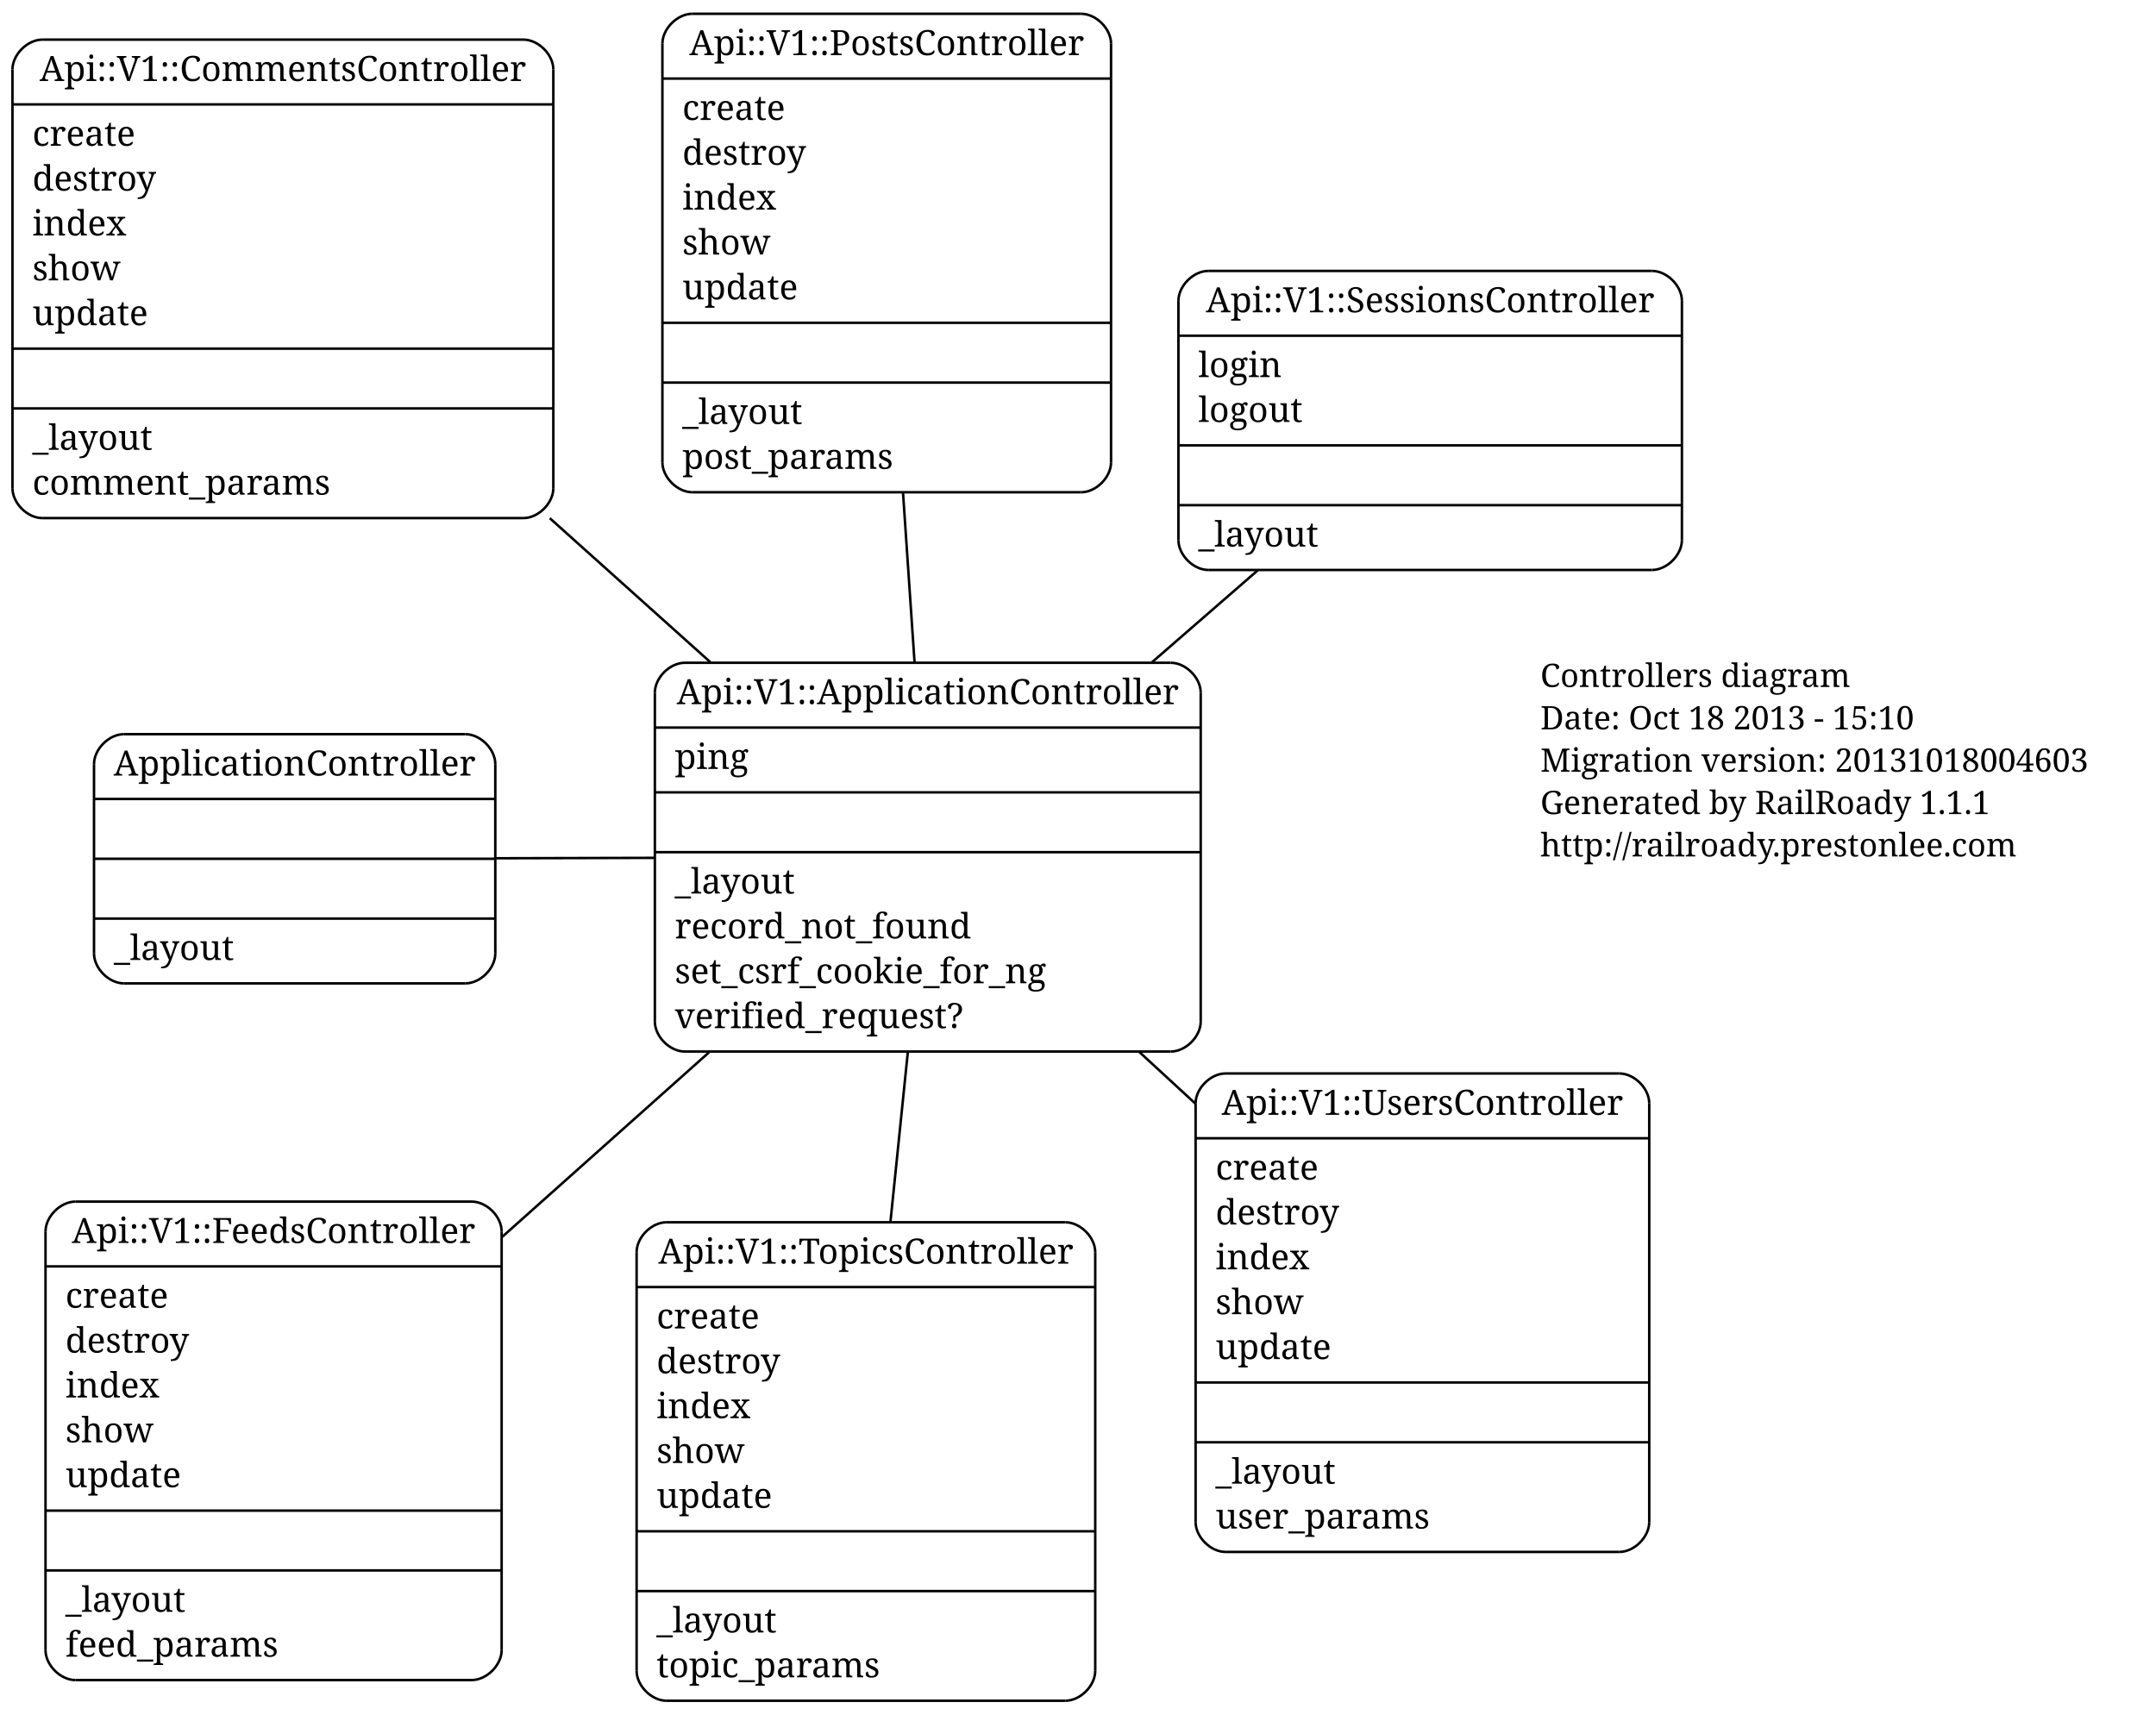
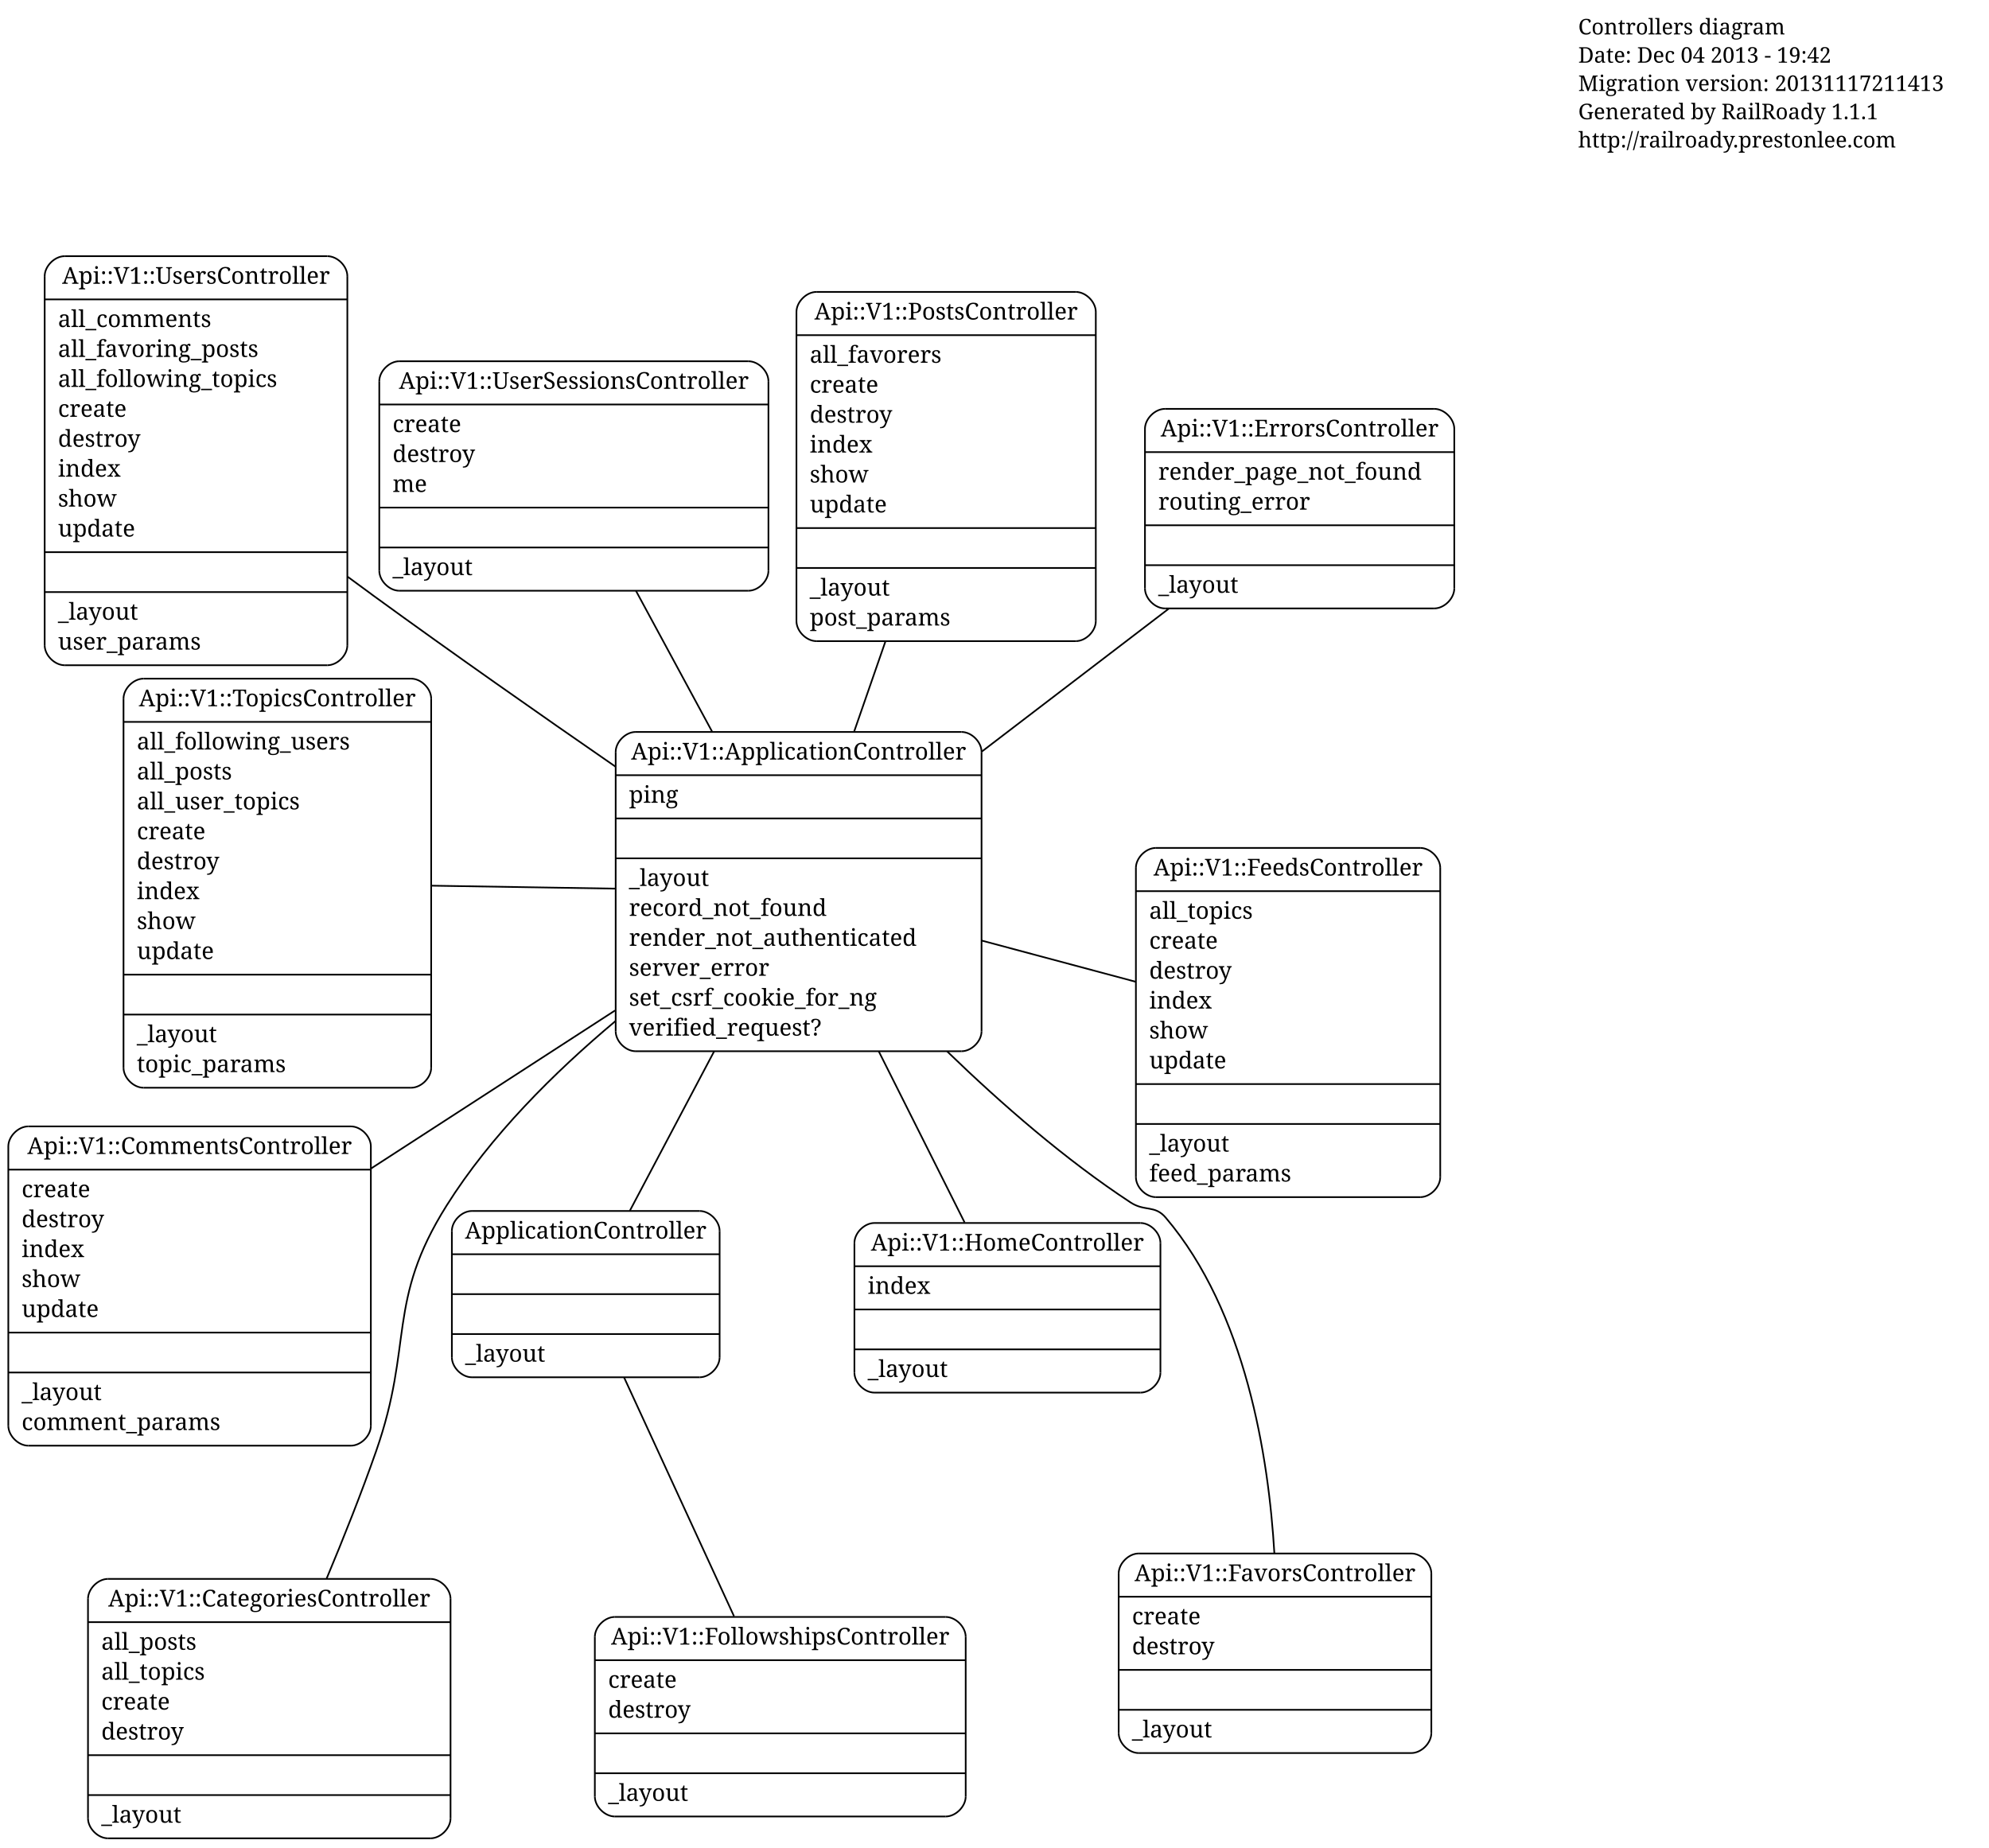
- <svg xmlns="http://www.w3.org/2000/svg" width="865pt" height="688pt" viewBox="0.00 0.00 865.00 687.94">
-   <g id="graph1" class="graph" transform="scale(1 1) rotate(0) translate(4 683.943)">
-     <polygon fill="white" stroke="white" points="-4,5 -4,-683.943 862,-683.943 862,5 -4,5" />
+ <svg xmlns="http://www.w3.org/2000/svg" width="1196pt" height="1111pt" viewBox="0.00 0.00 1196.00 1111.00">
+   <g id="graph1" class="graph" transform="scale(1 1) rotate(0) translate(4 1107)">
+     <polygon fill="white" stroke="white" points="-4,5 -4,-1107 1193,-1107 1193,5 -4,5" />
    <g id="node1" class="node">
-       <text text-anchor="start" x="614" y="-408.3" font-family="Times Roman,serif" font-size="13.00">Controllers diagram</text>
-       <text text-anchor="start" x="614" y="-391.3" font-family="Times Roman,serif" font-size="13.00">Date: Oct 18 2013 - 15:10</text>
-       <text text-anchor="start" x="614" y="-374.3" font-family="Times Roman,serif" font-size="13.00">Migration version: 20131018004603</text>
-       <text text-anchor="start" x="614" y="-357.3" font-family="Times Roman,serif" font-size="13.00">Generated by RailRoady 1.1.1</text>
-       <text text-anchor="start" x="614" y="-340.3" font-family="Times Roman,serif" font-size="13.00">http://railroady.prestonlee.com</text>
+       <text text-anchor="start" x="945" y="-1086.3" font-family="Times Roman,serif" font-size="13.00">Controllers diagram</text>
+       <text text-anchor="start" x="945" y="-1069.3" font-family="Times Roman,serif" font-size="13.00">Date: Dec 04 2013 - 19:42</text>
+       <text text-anchor="start" x="945" y="-1052.3" font-family="Times Roman,serif" font-size="13.00">Migration version: 20131117211413</text>
+       <text text-anchor="start" x="945" y="-1035.3" font-family="Times Roman,serif" font-size="13.00">Generated by RailRoady 1.1.1</text>
+       <text text-anchor="start" x="945" y="-1018.3" font-family="Times Roman,serif" font-size="13.00">http://railroady.prestonlee.com</text>
    </g>
    <g id="node2" class="node">
-       <polyline fill="none" stroke="black" points="45.718,-289.361 182.718,-289.361 " />
-       <path fill="none" stroke="black" d="M182.718,-289.361C188.718,-289.361 194.718,-295.361 194.718,-301.361" />
-       <polyline fill="none" stroke="black" points="194.718,-301.361 194.718,-377.361 " />
-       <path fill="none" stroke="black" d="M194.718,-377.361C194.718,-383.361 188.718,-389.361 182.718,-389.361" />
-       <polyline fill="none" stroke="black" points="182.718,-389.361 45.718,-389.361 " />
-       <path fill="none" stroke="black" d="M45.718,-389.361C39.718,-389.361 33.718,-383.361 33.718,-377.361" />
-       <polyline fill="none" stroke="black" points="33.718,-377.361 33.718,-301.361 " />
-       <path fill="none" stroke="black" d="M33.718,-301.361C33.718,-295.361 39.718,-289.361 45.718,-289.361" />
-       <text text-anchor="middle" x="114.218" y="-372.761" font-family="Times Roman,serif" font-size="14.00">ApplicationController</text>
-       <polyline fill="none" stroke="black" points="33.718,-363.361 194.718,-363.361 " />
-       <polyline fill="none" stroke="black" points="33.718,-339.361 194.718,-339.361 " />
-       <polyline fill="none" stroke="black" points="33.718,-315.361 194.718,-315.361 " />
-       <text text-anchor="start" x="41.718" y="-298.761" font-family="Times Roman,serif" font-size="14.00">_layout</text>
+       <polyline fill="none" stroke="black" points="279.711,-278.751 416.711,-278.751 " />
+       <path fill="none" stroke="black" d="M416.711,-278.751C422.711,-278.751 428.711,-284.751 428.711,-290.751" />
+       <polyline fill="none" stroke="black" points="428.711,-290.751 428.711,-366.751 " />
+       <path fill="none" stroke="black" d="M428.711,-366.751C428.711,-372.751 422.711,-378.751 416.711,-378.751" />
+       <polyline fill="none" stroke="black" points="416.711,-378.751 279.711,-378.751 " />
+       <path fill="none" stroke="black" d="M279.711,-378.751C273.711,-378.751 267.711,-372.751 267.711,-366.751" />
+       <polyline fill="none" stroke="black" points="267.711,-366.751 267.711,-290.751 " />
+       <path fill="none" stroke="black" d="M267.711,-290.751C267.711,-284.751 273.711,-278.751 279.711,-278.751" />
+       <text text-anchor="middle" x="348.211" y="-362.151" font-family="Times Roman,serif" font-size="14.00">ApplicationController</text>
+       <polyline fill="none" stroke="black" points="267.711,-352.751 428.711,-352.751 " />
+       <polyline fill="none" stroke="black" points="267.711,-328.751 428.711,-328.751 " />
+       <polyline fill="none" stroke="black" points="267.711,-304.751 428.711,-304.751 " />
+       <text text-anchor="start" x="275.711" y="-288.151" font-family="Times Roman,serif" font-size="14.00">_layout</text>
+     </g>
+     <g id="node9" class="node">
+       <polyline fill="none" stroke="black" points="365.68,-14.625 564.68,-14.625 " />
+       <path fill="none" stroke="black" d="M564.68,-14.625C570.68,-14.625 576.68,-20.625 576.68,-26.625" />
+       <polyline fill="none" stroke="black" points="576.68,-26.625 576.68,-122.625 " />
+       <path fill="none" stroke="black" d="M576.68,-122.625C576.68,-128.625 570.68,-134.625 564.68,-134.625" />
+       <polyline fill="none" stroke="black" points="564.68,-134.625 365.68,-134.625 " />
+       <path fill="none" stroke="black" d="M365.68,-134.625C359.68,-134.625 353.68,-128.625 353.68,-122.625" />
+       <polyline fill="none" stroke="black" points="353.68,-122.625 353.68,-26.625 " />
+       <path fill="none" stroke="black" d="M353.68,-26.625C353.68,-20.625 359.68,-14.625 365.68,-14.625" />
+       <text text-anchor="middle" x="465.18" y="-118.025" font-family="Times Roman,serif" font-size="14.00">Api::V1::FollowshipsController</text>
+       <polyline fill="none" stroke="black" points="353.68,-108.625 576.68,-108.625 " />
+       <text text-anchor="start" x="361.68" y="-92.025" font-family="Times Roman,serif" font-size="14.00">create</text>
+       <text text-anchor="start" x="361.68" y="-74.025" font-family="Times Roman,serif" font-size="14.00">destroy</text>
+       <polyline fill="none" stroke="black" points="353.68,-64.625 576.68,-64.625 " />
+       <polyline fill="none" stroke="black" points="353.68,-40.625 576.68,-40.625 " />
+       <text text-anchor="start" x="361.68" y="-24.025" font-family="Times Roman,serif" font-size="14.00">_layout</text>
+     </g>
+     <g id="edge14" class="edge">
+       <path fill="none" stroke="black" d="M371.32,-278.544C390.295,-237.319 417.228,-178.805 437.38,-135.023" />
+     </g>
+     <g id="node10" class="node">
+       <polyline fill="none" stroke="black" points="378.212,-474.825 574.212,-474.825 " />
+       <path fill="none" stroke="black" d="M574.212,-474.825C580.212,-474.825 586.212,-480.825 586.212,-486.825" />
+       <polyline fill="none" stroke="black" points="586.212,-486.825 586.212,-654.825 " />
+       <path fill="none" stroke="black" d="M586.212,-654.825C586.212,-660.825 580.212,-666.825 574.212,-666.825" />
+       <polyline fill="none" stroke="black" points="574.212,-666.825 378.212,-666.825 " />
+       <path fill="none" stroke="black" d="M378.212,-666.825C372.212,-666.825 366.212,-660.825 366.212,-654.825" />
+       <polyline fill="none" stroke="black" points="366.212,-654.825 366.212,-486.825 " />
+       <path fill="none" stroke="black" d="M366.212,-486.825C366.212,-480.825 372.212,-474.825 378.212,-474.825" />
+       <text text-anchor="middle" x="476.212" y="-650.225" font-family="Times Roman,serif" font-size="14.00">Api::V1::ApplicationController</text>
+       <polyline fill="none" stroke="black" points="366.212,-640.825 586.212,-640.825 " />
+       <text text-anchor="start" x="374.212" y="-624.225" font-family="Times Roman,serif" font-size="14.00">ping</text>
+       <polyline fill="none" stroke="black" points="366.212,-614.825 586.212,-614.825 " />
+       <polyline fill="none" stroke="black" points="366.212,-590.825 586.212,-590.825 " />
+       <text text-anchor="start" x="374.212" y="-574.225" font-family="Times Roman,serif" font-size="14.00">_layout</text>
+       <text text-anchor="start" x="374.212" y="-556.225" font-family="Times Roman,serif" font-size="14.00">record_not_found</text>
+       <text text-anchor="start" x="374.212" y="-538.225" font-family="Times Roman,serif" font-size="14.00">render_not_authenticated</text>
+       <text text-anchor="start" x="374.212" y="-520.225" font-family="Times Roman,serif" font-size="14.00">server_error</text>
+       <text text-anchor="start" x="374.212" y="-502.225" font-family="Times Roman,serif" font-size="14.00">set_csrf_cookie_for_ng</text>
+       <text text-anchor="start" x="374.212" y="-484.225" font-family="Times Roman,serif" font-size="14.00">verified_request?</text>
+     </g>
+     <g id="edge16" class="edge">
+       <path fill="none" stroke="black" d="M374.733,-378.909C389.378,-406.606 408.067,-441.949 425.404,-474.738" />
+     </g>
+     <g id="node3" class="node">
+       <polyline fill="none" stroke="black" points="696.474,-741.118 858.474,-741.118 " />
+       <path fill="none" stroke="black" d="M858.474,-741.118C864.474,-741.118 870.474,-747.118 870.474,-753.118" />
+       <polyline fill="none" stroke="black" points="870.474,-753.118 870.474,-849.118 " />
+       <path fill="none" stroke="black" d="M870.474,-849.118C870.474,-855.118 864.474,-861.118 858.474,-861.118" />
+       <polyline fill="none" stroke="black" points="858.474,-861.118 696.474,-861.118 " />
+       <path fill="none" stroke="black" d="M696.474,-861.118C690.474,-861.118 684.474,-855.118 684.474,-849.118" />
+       <polyline fill="none" stroke="black" points="684.474,-849.118 684.474,-753.118 " />
+       <path fill="none" stroke="black" d="M684.474,-753.118C684.474,-747.118 690.474,-741.118 696.474,-741.118" />
+       <text text-anchor="middle" x="777.474" y="-844.518" font-family="Times Roman,serif" font-size="14.00">Api::V1::ErrorsController</text>
+       <polyline fill="none" stroke="black" points="684.474,-835.118 870.474,-835.118 " />
+       <text text-anchor="start" x="692.474" y="-818.518" font-family="Times Roman,serif" font-size="14.00">render_page_not_found</text>
+       <text text-anchor="start" x="692.474" y="-800.518" font-family="Times Roman,serif" font-size="14.00">routing_error</text>
+       <polyline fill="none" stroke="black" points="684.474,-791.118 870.474,-791.118 " />
+       <polyline fill="none" stroke="black" points="684.474,-767.118 870.474,-767.118 " />
+       <text text-anchor="start" x="692.474" y="-750.518" font-family="Times Roman,serif" font-size="14.00">_layout</text>
+     </g>
+     <g id="node4" class="node">
+       <polyline fill="none" stroke="black" points="60.911,-1.5 254.911,-1.5 " />
+       <path fill="none" stroke="black" d="M254.911,-1.5C260.911,-1.5 266.911,-7.5 266.911,-13.5" />
+       <polyline fill="none" stroke="black" points="266.911,-13.5 266.911,-145.5 " />
+       <path fill="none" stroke="black" d="M266.911,-145.5C266.911,-151.5 260.911,-157.5 254.911,-157.5" />
+       <polyline fill="none" stroke="black" points="254.911,-157.5 60.911,-157.5 " />
+       <path fill="none" stroke="black" d="M60.911,-157.5C54.911,-157.5 48.911,-151.5 48.911,-145.5" />
+       <polyline fill="none" stroke="black" points="48.911,-145.5 48.911,-13.5 " />
+       <path fill="none" stroke="black" d="M48.911,-13.5C48.911,-7.5 54.911,-1.5 60.911,-1.5" />
+       <text text-anchor="middle" x="157.911" y="-140.9" font-family="Times Roman,serif" font-size="14.00">Api::V1::CategoriesController</text>
+       <polyline fill="none" stroke="black" points="48.911,-131.5 266.911,-131.5 " />
+       <text text-anchor="start" x="56.911" y="-114.9" font-family="Times Roman,serif" font-size="14.00">all_posts</text>
+       <text text-anchor="start" x="56.911" y="-96.9" font-family="Times Roman,serif" font-size="14.00">all_topics</text>
+       <text text-anchor="start" x="56.911" y="-78.9" font-family="Times Roman,serif" font-size="14.00">create</text>
+       <text text-anchor="start" x="56.911" y="-60.9" font-family="Times Roman,serif" font-size="14.00">destroy</text>
+       <polyline fill="none" stroke="black" points="48.911,-51.5 266.911,-51.5 " />
+       <polyline fill="none" stroke="black" points="48.911,-27.5 266.911,-27.5 " />
+       <text text-anchor="start" x="56.911" y="-10.9" font-family="Times Roman,serif" font-size="14.00">_layout</text>
+     </g>
+     <g id="node5" class="node">
+       <polyline fill="none" stroke="black" points="236.067,-751.754 446.067,-751.754 " />
+       <path fill="none" stroke="black" d="M446.067,-751.754C452.067,-751.754 458.067,-757.754 458.067,-763.754" />
+       <polyline fill="none" stroke="black" points="458.067,-763.754 458.067,-877.754 " />
+       <path fill="none" stroke="black" d="M458.067,-877.754C458.067,-883.754 452.067,-889.754 446.067,-889.754" />
+       <polyline fill="none" stroke="black" points="446.067,-889.754 236.067,-889.754 " />
+       <path fill="none" stroke="black" d="M236.067,-889.754C230.067,-889.754 224.067,-883.754 224.067,-877.754" />
+       <polyline fill="none" stroke="black" points="224.067,-877.754 224.067,-763.754 " />
+       <path fill="none" stroke="black" d="M224.067,-763.754C224.067,-757.754 230.067,-751.754 236.067,-751.754" />
+       <text text-anchor="middle" x="341.067" y="-873.154" font-family="Times Roman,serif" font-size="14.00">Api::V1::UserSessionsController</text>
+       <polyline fill="none" stroke="black" points="224.067,-863.754 458.067,-863.754 " />
+       <text text-anchor="start" x="232.067" y="-847.154" font-family="Times Roman,serif" font-size="14.00">create</text>
+       <text text-anchor="start" x="232.067" y="-829.154" font-family="Times Roman,serif" font-size="14.00">destroy</text>
+       <text text-anchor="start" x="232.067" y="-811.154" font-family="Times Roman,serif" font-size="14.00">me</text>
+       <polyline fill="none" stroke="black" points="224.067,-801.754 458.067,-801.754 " />
+       <polyline fill="none" stroke="black" points="224.067,-777.754 458.067,-777.754 " />
+       <text text-anchor="start" x="232.067" y="-761.154" font-family="Times Roman,serif" font-size="14.00">_layout</text>
    </g>
    <g id="node6" class="node">
-       <polyline fill="none" stroke="black" points="270.733,-262.015 465.733,-262.015 " />
-       <path fill="none" stroke="black" d="M465.733,-262.015C471.733,-262.015 477.733,-268.015 477.733,-274.015" />
-       <polyline fill="none" stroke="black" points="477.733,-274.015 477.733,-406.015 " />
-       <path fill="none" stroke="black" d="M477.733,-406.015C477.733,-412.015 471.733,-418.015 465.733,-418.015" />
-       <polyline fill="none" stroke="black" points="465.733,-418.015 270.733,-418.015 " />
-       <path fill="none" stroke="black" d="M270.733,-418.015C264.733,-418.015 258.733,-412.015 258.733,-406.015" />
-       <polyline fill="none" stroke="black" points="258.733,-406.015 258.733,-274.015 " />
-       <path fill="none" stroke="black" d="M258.733,-274.015C258.733,-268.015 264.733,-262.015 270.733,-262.015" />
-       <text text-anchor="middle" x="368.233" y="-401.415" font-family="Times Roman,serif" font-size="14.00">Api::V1::ApplicationController</text>
-       <polyline fill="none" stroke="black" points="258.733,-392.015 477.733,-392.015 " />
-       <text text-anchor="start" x="266.733" y="-375.415" font-family="Times Roman,serif" font-size="14.00">ping</text>
-       <polyline fill="none" stroke="black" points="258.733,-366.015 477.733,-366.015 " />
-       <polyline fill="none" stroke="black" points="258.733,-342.015 477.733,-342.015 " />
-       <text text-anchor="start" x="266.733" y="-325.415" font-family="Times Roman,serif" font-size="14.00">_layout</text>
-       <text text-anchor="start" x="266.733" y="-307.415" font-family="Times Roman,serif" font-size="14.00">record_not_found</text>
-       <text text-anchor="start" x="266.733" y="-289.415" font-family="Times Roman,serif" font-size="14.00">set_csrf_cookie_for_ng</text>
-       <text text-anchor="start" x="266.733" y="-271.415" font-family="Times Roman,serif" font-size="14.00">verified_request?</text>
+       <polyline fill="none" stroke="black" points="486.912,-721.447 642.912,-721.447 " />
+       <path fill="none" stroke="black" d="M642.912,-721.447C648.912,-721.447 654.912,-727.447 654.912,-733.447" />
+       <polyline fill="none" stroke="black" points="654.912,-733.447 654.912,-919.447 " />
+       <path fill="none" stroke="black" d="M654.912,-919.447C654.912,-925.447 648.912,-931.447 642.912,-931.447" />
+       <polyline fill="none" stroke="black" points="642.912,-931.447 486.912,-931.447 " />
+       <path fill="none" stroke="black" d="M486.912,-931.447C480.912,-931.447 474.912,-925.447 474.912,-919.447" />
+       <polyline fill="none" stroke="black" points="474.912,-919.447 474.912,-733.447 " />
+       <path fill="none" stroke="black" d="M474.912,-733.447C474.912,-727.447 480.912,-721.447 486.912,-721.447" />
+       <text text-anchor="middle" x="564.912" y="-914.847" font-family="Times Roman,serif" font-size="14.00">Api::V1::PostsController</text>
+       <polyline fill="none" stroke="black" points="474.912,-905.447 654.912,-905.447 " />
+       <text text-anchor="start" x="482.912" y="-888.847" font-family="Times Roman,serif" font-size="14.00">all_favorers</text>
+       <text text-anchor="start" x="482.912" y="-870.847" font-family="Times Roman,serif" font-size="14.00">create</text>
+       <text text-anchor="start" x="482.912" y="-852.847" font-family="Times Roman,serif" font-size="14.00">destroy</text>
+       <text text-anchor="start" x="482.912" y="-834.847" font-family="Times Roman,serif" font-size="14.00">index</text>
+       <text text-anchor="start" x="482.912" y="-816.847" font-family="Times Roman,serif" font-size="14.00">show</text>
+       <text text-anchor="start" x="482.912" y="-798.847" font-family="Times Roman,serif" font-size="14.00">update</text>
+       <polyline fill="none" stroke="black" points="474.912,-789.447 654.912,-789.447 " />
+       <polyline fill="none" stroke="black" points="474.912,-765.447 654.912,-765.447 " />
+       <text text-anchor="start" x="482.912" y="-748.847" font-family="Times Roman,serif" font-size="14.00">_layout</text>
+       <text text-anchor="start" x="482.912" y="-730.847" font-family="Times Roman,serif" font-size="14.00">post_params</text>
+     </g>
+     <g id="node7" class="node">
+       <polyline fill="none" stroke="black" points="34.863,-706.947 192.863,-706.947 " />
+       <path fill="none" stroke="black" d="M192.863,-706.947C198.863,-706.947 204.863,-712.947 204.863,-718.947" />
+       <polyline fill="none" stroke="black" points="204.863,-718.947 204.863,-940.947 " />
+       <path fill="none" stroke="black" d="M204.863,-940.947C204.863,-946.947 198.863,-952.947 192.863,-952.947" />
+       <polyline fill="none" stroke="black" points="192.863,-952.947 34.863,-952.947 " />
+       <path fill="none" stroke="black" d="M34.863,-952.947C28.863,-952.947 22.863,-946.947 22.863,-940.947" />
+       <polyline fill="none" stroke="black" points="22.863,-940.947 22.863,-718.947 " />
+       <path fill="none" stroke="black" d="M22.863,-718.947C22.863,-712.947 28.863,-706.947 34.863,-706.947" />
+       <text text-anchor="middle" x="113.863" y="-936.347" font-family="Times Roman,serif" font-size="14.00">Api::V1::UsersController</text>
+       <polyline fill="none" stroke="black" points="22.863,-926.947 204.863,-926.947 " />
+       <text text-anchor="start" x="30.863" y="-910.347" font-family="Times Roman,serif" font-size="14.00">all_comments</text>
+       <text text-anchor="start" x="30.863" y="-892.347" font-family="Times Roman,serif" font-size="14.00">all_favoring_posts</text>
+       <text text-anchor="start" x="30.863" y="-874.347" font-family="Times Roman,serif" font-size="14.00">all_following_topics</text>
+       <text text-anchor="start" x="30.863" y="-856.347" font-family="Times Roman,serif" font-size="14.00">create</text>
+       <text text-anchor="start" x="30.863" y="-838.347" font-family="Times Roman,serif" font-size="14.00">destroy</text>
+       <text text-anchor="start" x="30.863" y="-820.347" font-family="Times Roman,serif" font-size="14.00">index</text>
+       <text text-anchor="start" x="30.863" y="-802.347" font-family="Times Roman,serif" font-size="14.00">show</text>
+       <text text-anchor="start" x="30.863" y="-784.347" font-family="Times Roman,serif" font-size="14.00">update</text>
+       <polyline fill="none" stroke="black" points="22.863,-774.947 204.863,-774.947 " />
+       <polyline fill="none" stroke="black" points="22.863,-750.947 204.863,-750.947 " />
+       <text text-anchor="start" x="30.863" y="-734.347" font-family="Times Roman,serif" font-size="14.00">_layout</text>
+       <text text-anchor="start" x="30.863" y="-716.347" font-family="Times Roman,serif" font-size="14.00">user_params</text>
+     </g>
+     <g id="node8" class="node">
+       <polyline fill="none" stroke="black" points="13,-237.625 207,-237.625 " />
+       <path fill="none" stroke="black" d="M207,-237.625C213,-237.625 219,-243.625 219,-249.625" />
+       <polyline fill="none" stroke="black" points="219,-249.625 219,-417.625 " />
+       <path fill="none" stroke="black" d="M219,-417.625C219,-423.625 213,-429.625 207,-429.625" />
+       <polyline fill="none" stroke="black" points="207,-429.625 13,-429.625 " />
+       <path fill="none" stroke="black" d="M13,-429.625C7,-429.625 1,-423.625 1,-417.625" />
+       <polyline fill="none" stroke="black" points="1,-417.625 1,-249.625 " />
+       <path fill="none" stroke="black" d="M1,-249.625C1,-243.625 7,-237.625 13,-237.625" />
+       <text text-anchor="middle" x="110" y="-413.025" font-family="Times Roman,serif" font-size="14.00">Api::V1::CommentsController</text>
+       <polyline fill="none" stroke="black" points="1,-403.625 219,-403.625 " />
+       <text text-anchor="start" x="9" y="-387.025" font-family="Times Roman,serif" font-size="14.00">create</text>
+       <text text-anchor="start" x="9" y="-369.025" font-family="Times Roman,serif" font-size="14.00">destroy</text>
+       <text text-anchor="start" x="9" y="-351.025" font-family="Times Roman,serif" font-size="14.00">index</text>
+       <text text-anchor="start" x="9" y="-333.025" font-family="Times Roman,serif" font-size="14.00">show</text>
+       <text text-anchor="start" x="9" y="-315.025" font-family="Times Roman,serif" font-size="14.00">update</text>
+       <polyline fill="none" stroke="black" points="1,-305.625 219,-305.625 " />
+       <polyline fill="none" stroke="black" points="1,-281.625 219,-281.625 " />
+       <text text-anchor="start" x="9" y="-265.025" font-family="Times Roman,serif" font-size="14.00">_layout</text>
+       <text text-anchor="start" x="9" y="-247.025" font-family="Times Roman,serif" font-size="14.00">comment_params</text>
+     </g>
+     <g id="edge2" class="edge">
+       <path fill="none" stroke="black" d="M586.253,-654.944C623.568,-683.468 664.474,-714.738 698.842,-741.009" />
+     </g>
+     <g id="edge4" class="edge">
+       <path fill="none" stroke="black" d="M366.192,-493.052C329.314,-462.174 290.905,-423.974 264.511,-381.951 228.232,-324.189 244.711,-298.814 222.2,-234.425 213.358,-209.135 202.569,-182.014 192.373,-157.644" />
+     </g>
+     <g id="edge6" class="edge">
+       <path fill="none" stroke="black" d="M424.155,-667.097C408.912,-695.287 392.555,-725.536 378.42,-751.676" />
    </g>
    <g id="edge8" class="edge">
-       <path fill="none" stroke="black" d="M194.939,-339.569C215.132,-339.621 237.133,-339.677 258.472,-339.732" />
-     </g>
-     <g id="node3" class="node">
-       <polyline fill="none" stroke="black" points="480.793,-455.257 658.793,-455.257 " />
-       <path fill="none" stroke="black" d="M658.793,-455.257C664.793,-455.257 670.793,-461.257 670.793,-467.257" />
-       <polyline fill="none" stroke="black" points="670.793,-467.257 670.793,-563.257 " />
-       <path fill="none" stroke="black" d="M670.793,-563.257C670.793,-569.257 664.793,-575.257 658.793,-575.257" />
-       <polyline fill="none" stroke="black" points="658.793,-575.257 480.793,-575.257 " />
-       <path fill="none" stroke="black" d="M480.793,-575.257C474.793,-575.257 468.793,-569.257 468.793,-563.257" />
-       <polyline fill="none" stroke="black" points="468.793,-563.257 468.793,-467.257 " />
-       <path fill="none" stroke="black" d="M468.793,-467.257C468.793,-461.257 474.793,-455.257 480.793,-455.257" />
-       <text text-anchor="middle" x="569.793" y="-558.657" font-family="Times Roman,serif" font-size="14.00">Api::V1::SessionsController</text>
-       <polyline fill="none" stroke="black" points="468.793,-549.257 670.793,-549.257 " />
-       <text text-anchor="start" x="476.793" y="-532.657" font-family="Times Roman,serif" font-size="14.00">login</text>
-       <text text-anchor="start" x="476.793" y="-514.657" font-family="Times Roman,serif" font-size="14.00">logout</text>
-       <polyline fill="none" stroke="black" points="468.793,-505.257 670.793,-505.257 " />
-       <polyline fill="none" stroke="black" points="468.793,-481.257 670.793,-481.257 " />
-       <text text-anchor="start" x="476.793" y="-464.657" font-family="Times Roman,serif" font-size="14.00">_layout</text>
-     </g>
-     <g id="node4" class="node">
-       <polyline fill="none" stroke="black" points="263.414,-1.5 423.414,-1.5 " />
-       <path fill="none" stroke="black" d="M423.414,-1.5C429.414,-1.5 435.414,-7.5 435.414,-13.5" />
-       <polyline fill="none" stroke="black" points="435.414,-13.5 435.414,-181.5 " />
-       <path fill="none" stroke="black" d="M435.414,-181.5C435.414,-187.5 429.414,-193.5 423.414,-193.5" />
-       <polyline fill="none" stroke="black" points="423.414,-193.5 263.414,-193.5 " />
-       <path fill="none" stroke="black" d="M263.414,-193.5C257.414,-193.5 251.414,-187.5 251.414,-181.5" />
-       <polyline fill="none" stroke="black" points="251.414,-181.5 251.414,-13.5 " />
-       <path fill="none" stroke="black" d="M251.414,-13.5C251.414,-7.5 257.414,-1.5 263.414,-1.5" />
-       <text text-anchor="middle" x="343.414" y="-176.9" font-family="Times Roman,serif" font-size="14.00">Api::V1::TopicsController</text>
-       <polyline fill="none" stroke="black" points="251.414,-167.5 435.414,-167.5 " />
-       <text text-anchor="start" x="259.414" y="-150.9" font-family="Times Roman,serif" font-size="14.00">create</text>
-       <text text-anchor="start" x="259.414" y="-132.9" font-family="Times Roman,serif" font-size="14.00">destroy</text>
-       <text text-anchor="start" x="259.414" y="-114.9" font-family="Times Roman,serif" font-size="14.00">index</text>
-       <text text-anchor="start" x="259.414" y="-96.9" font-family="Times Roman,serif" font-size="14.00">show</text>
-       <text text-anchor="start" x="259.414" y="-78.9" font-family="Times Roman,serif" font-size="14.00">update</text>
-       <polyline fill="none" stroke="black" points="251.414,-69.5 435.414,-69.5 " />
-       <polyline fill="none" stroke="black" points="251.414,-45.5 435.414,-45.5 " />
-       <text text-anchor="start" x="259.414" y="-28.9" font-family="Times Roman,serif" font-size="14.00">_layout</text>
-       <text text-anchor="start" x="259.414" y="-10.9" font-family="Times Roman,serif" font-size="14.00">topic_params</text>
-     </g>
-     <g id="node5" class="node">
-       <polyline fill="none" stroke="black" points="273.759,-486.443 429.759,-486.443 " />
-       <path fill="none" stroke="black" d="M429.759,-486.443C435.759,-486.443 441.759,-492.443 441.759,-498.443" />
-       <polyline fill="none" stroke="black" points="441.759,-498.443 441.759,-666.443 " />
-       <path fill="none" stroke="black" d="M441.759,-666.443C441.759,-672.443 435.759,-678.443 429.759,-678.443" />
-       <polyline fill="none" stroke="black" points="429.759,-678.443 273.759,-678.443 " />
-       <path fill="none" stroke="black" d="M273.759,-678.443C267.759,-678.443 261.759,-672.443 261.759,-666.443" />
-       <polyline fill="none" stroke="black" points="261.759,-666.443 261.759,-498.443 " />
-       <path fill="none" stroke="black" d="M261.759,-498.443C261.759,-492.443 267.759,-486.443 273.759,-486.443" />
-       <text text-anchor="middle" x="351.759" y="-661.843" font-family="Times Roman,serif" font-size="14.00">Api::V1::PostsController</text>
-       <polyline fill="none" stroke="black" points="261.759,-652.443 441.759,-652.443 " />
-       <text text-anchor="start" x="269.759" y="-635.843" font-family="Times Roman,serif" font-size="14.00">create</text>
-       <text text-anchor="start" x="269.759" y="-617.843" font-family="Times Roman,serif" font-size="14.00">destroy</text>
-       <text text-anchor="start" x="269.759" y="-599.843" font-family="Times Roman,serif" font-size="14.00">index</text>
-       <text text-anchor="start" x="269.759" y="-581.843" font-family="Times Roman,serif" font-size="14.00">show</text>
-       <text text-anchor="start" x="269.759" y="-563.843" font-family="Times Roman,serif" font-size="14.00">update</text>
-       <polyline fill="none" stroke="black" points="261.759,-554.443 441.759,-554.443 " />
-       <polyline fill="none" stroke="black" points="261.759,-530.443 441.759,-530.443 " />
-       <text text-anchor="start" x="269.759" y="-513.843" font-family="Times Roman,serif" font-size="14.00">_layout</text>
-       <text text-anchor="start" x="269.759" y="-495.843" font-family="Times Roman,serif" font-size="14.00">post_params</text>
-     </g>
-     <g id="edge2" class="edge">
-       <path fill="none" stroke="black" d="M458.107,-418.154C472.384,-430.567 486.957,-443.237 500.661,-455.152" />
-     </g>
-     <g id="edge4" class="edge">
-       <path fill="none" stroke="black" d="M360.243,-261.947C358.018,-240.207 355.576,-216.338 353.258,-193.688" />
-     </g>
-     <g id="edge6" class="edge">
-       <path fill="none" stroke="black" d="M362.93,-418.055C361.453,-439.787 359.831,-463.648 358.293,-486.289" />
-     </g>
-     <g id="node7" class="node">
-       <polyline fill="none" stroke="black" points="13,-476.074 206,-476.074 " />
-       <path fill="none" stroke="black" d="M206,-476.074C212,-476.074 218,-482.074 218,-488.074" />
-       <polyline fill="none" stroke="black" points="218,-488.074 218,-656.074 " />
-       <path fill="none" stroke="black" d="M218,-656.074C218,-662.074 212,-668.074 206,-668.074" />
-       <polyline fill="none" stroke="black" points="206,-668.074 13,-668.074 " />
-       <path fill="none" stroke="black" d="M13,-668.074C7,-668.074 1,-662.074 1,-656.074" />
-       <polyline fill="none" stroke="black" points="1,-656.074 1,-488.074 " />
-       <path fill="none" stroke="black" d="M1,-488.074C1,-482.074 7,-476.074 13,-476.074" />
-       <text text-anchor="middle" x="109.5" y="-651.474" font-family="Times Roman,serif" font-size="14.00">Api::V1::CommentsController</text>
-       <polyline fill="none" stroke="black" points="1,-642.074 218,-642.074 " />
-       <text text-anchor="start" x="9" y="-625.474" font-family="Times Roman,serif" font-size="14.00">create</text>
-       <text text-anchor="start" x="9" y="-607.474" font-family="Times Roman,serif" font-size="14.00">destroy</text>
-       <text text-anchor="start" x="9" y="-589.474" font-family="Times Roman,serif" font-size="14.00">index</text>
-       <text text-anchor="start" x="9" y="-571.474" font-family="Times Roman,serif" font-size="14.00">show</text>
-       <text text-anchor="start" x="9" y="-553.474" font-family="Times Roman,serif" font-size="14.00">update</text>
-       <polyline fill="none" stroke="black" points="1,-544.074 218,-544.074 " />
-       <polyline fill="none" stroke="black" points="1,-520.074 218,-520.074 " />
-       <text text-anchor="start" x="9" y="-503.474" font-family="Times Roman,serif" font-size="14.00">_layout</text>
-       <text text-anchor="start" x="9" y="-485.474" font-family="Times Roman,serif" font-size="14.00">comment_params</text>
+       <path fill="none" stroke="black" d="M509.619,-667.101C515.758,-684.791 522.195,-703.342 528.418,-721.278" />
    </g>
    <g id="edge10" class="edge">
-       <path fill="none" stroke="black" d="M280.998,-418.256C260.313,-436.809 238.014,-456.809 216.56,-476.052" />
-     </g>
-     <g id="node8" class="node">
-       <polyline fill="none" stroke="black" points="26.259,-9.795 185.259,-9.795 " />
-       <path fill="none" stroke="black" d="M185.259,-9.795C191.259,-9.795 197.259,-15.795 197.259,-21.795" />
-       <polyline fill="none" stroke="black" points="197.259,-21.795 197.259,-189.795 " />
-       <path fill="none" stroke="black" d="M197.259,-189.795C197.259,-195.795 191.259,-201.795 185.259,-201.795" />
-       <polyline fill="none" stroke="black" points="185.259,-201.795 26.259,-201.795 " />
-       <path fill="none" stroke="black" d="M26.259,-201.795C20.259,-201.795 14.259,-195.795 14.259,-189.795" />
-       <polyline fill="none" stroke="black" points="14.259,-189.795 14.259,-21.795 " />
-       <path fill="none" stroke="black" d="M14.259,-21.795C14.259,-15.795 20.259,-9.795 26.259,-9.795" />
-       <text text-anchor="middle" x="105.759" y="-185.195" font-family="Times Roman,serif" font-size="14.00">Api::V1::FeedsController</text>
-       <polyline fill="none" stroke="black" points="14.259,-175.795 197.259,-175.795 " />
-       <text text-anchor="start" x="22.259" y="-159.195" font-family="Times Roman,serif" font-size="14.00">create</text>
-       <text text-anchor="start" x="22.259" y="-141.195" font-family="Times Roman,serif" font-size="14.00">destroy</text>
-       <text text-anchor="start" x="22.259" y="-123.195" font-family="Times Roman,serif" font-size="14.00">index</text>
-       <text text-anchor="start" x="22.259" y="-105.195" font-family="Times Roman,serif" font-size="14.00">show</text>
-       <text text-anchor="start" x="22.259" y="-87.195" font-family="Times Roman,serif" font-size="14.00">update</text>
-       <polyline fill="none" stroke="black" points="14.259,-77.795 197.259,-77.795 " />
-       <polyline fill="none" stroke="black" points="14.259,-53.795 197.259,-53.795 " />
-       <text text-anchor="start" x="22.259" y="-37.195" font-family="Times Roman,serif" font-size="14.00">_layout</text>
-       <text text-anchor="start" x="22.259" y="-19.195" font-family="Times Roman,serif" font-size="14.00">feed_params</text>
+       <path fill="none" stroke="black" d="M366.15,-645.928C320.845,-677.231 268.03,-714.226 220.867,-748.554 215.678,-752.331 210.368,-756.236 205.025,-760.198" />
    </g>
    <g id="edge12" class="edge">
-       <path fill="none" stroke="black" d="M280.468,-261.697C253.792,-237.893 224.414,-211.677 197.484,-187.646" />
-     </g>
-     <g id="node9" class="node">
-       <polyline fill="none" stroke="black" points="487.685,-61.214 645.685,-61.214 " />
-       <path fill="none" stroke="black" d="M645.685,-61.214C651.685,-61.214 657.685,-67.214 657.685,-73.214" />
-       <polyline fill="none" stroke="black" points="657.685,-73.214 657.685,-241.214 " />
-       <path fill="none" stroke="black" d="M657.685,-241.214C657.685,-247.214 651.685,-253.214 645.685,-253.214" />
-       <polyline fill="none" stroke="black" points="645.685,-253.214 487.685,-253.214 " />
-       <path fill="none" stroke="black" d="M487.685,-253.214C481.685,-253.214 475.685,-247.214 475.685,-241.214" />
-       <polyline fill="none" stroke="black" points="475.685,-241.214 475.685,-73.214 " />
-       <path fill="none" stroke="black" d="M475.685,-73.214C475.685,-67.214 481.685,-61.214 487.685,-61.214" />
-       <text text-anchor="middle" x="566.685" y="-236.614" font-family="Times Roman,serif" font-size="14.00">Api::V1::UsersController</text>
-       <polyline fill="none" stroke="black" points="475.685,-227.214 657.685,-227.214 " />
-       <text text-anchor="start" x="483.685" y="-210.614" font-family="Times Roman,serif" font-size="14.00">create</text>
-       <text text-anchor="start" x="483.685" y="-192.614" font-family="Times Roman,serif" font-size="14.00">destroy</text>
-       <text text-anchor="start" x="483.685" y="-174.614" font-family="Times Roman,serif" font-size="14.00">index</text>
-       <text text-anchor="start" x="483.685" y="-156.614" font-family="Times Roman,serif" font-size="14.00">show</text>
-       <text text-anchor="start" x="483.685" y="-138.614" font-family="Times Roman,serif" font-size="14.00">update</text>
-       <polyline fill="none" stroke="black" points="475.685,-129.214 657.685,-129.214 " />
-       <polyline fill="none" stroke="black" points="475.685,-105.214 657.685,-105.214 " />
-       <text text-anchor="start" x="483.685" y="-88.614" font-family="Times Roman,serif" font-size="14.00">_layout</text>
-       <text text-anchor="start" x="483.685" y="-70.614" font-family="Times Roman,serif" font-size="14.00">user_params</text>
-     </g>
-     <g id="edge14" class="edge">
-       <path fill="none" stroke="black" d="M452.97,-261.961C460.45,-255.071 468.042,-248.078 475.571,-241.142" />
+       <path fill="none" stroke="black" d="M365.84,-499.336C319.402,-469.257 265.511,-434.352 219.2,-404.356" />
+     </g>
+     <g id="node11" class="node">
+       <polyline fill="none" stroke="black" points="680.672,-52.78 844.672,-52.78 " />
+       <path fill="none" stroke="black" d="M844.672,-52.78C850.672,-52.78 856.672,-58.78 856.672,-64.78" />
+       <polyline fill="none" stroke="black" points="856.672,-64.78 856.672,-160.78 " />
+       <path fill="none" stroke="black" d="M856.672,-160.78C856.672,-166.78 850.672,-172.78 844.672,-172.78" />
+       <polyline fill="none" stroke="black" points="844.672,-172.78 680.672,-172.78 " />
+       <path fill="none" stroke="black" d="M680.672,-172.78C674.672,-172.78 668.672,-166.78 668.672,-160.78" />
+       <polyline fill="none" stroke="black" points="668.672,-160.78 668.672,-64.78 " />
+       <path fill="none" stroke="black" d="M668.672,-64.78C668.672,-58.78 674.672,-52.78 680.672,-52.78" />
+       <text text-anchor="middle" x="762.672" y="-156.18" font-family="Times Roman,serif" font-size="14.00">Api::V1::FavorsController</text>
+       <polyline fill="none" stroke="black" points="668.672,-146.78 856.672,-146.78 " />
+       <text text-anchor="start" x="676.672" y="-130.18" font-family="Times Roman,serif" font-size="14.00">create</text>
+       <text text-anchor="start" x="676.672" y="-112.18" font-family="Times Roman,serif" font-size="14.00">destroy</text>
+       <polyline fill="none" stroke="black" points="668.672,-102.78 856.672,-102.78 " />
+       <polyline fill="none" stroke="black" points="668.672,-78.78 856.672,-78.78 " />
+       <text text-anchor="start" x="676.672" y="-62.18" font-family="Times Roman,serif" font-size="14.00">_layout</text>
+     </g>
+     <g id="edge18" class="edge">
+       <path fill="none" stroke="black" d="M565.508,-474.744C598.158,-443.125 636.722,-409.538 675.826,-383.885 684.388,-378.268 690.342,-382.537 696.97,-374.731 745.147,-317.994 758.839,-230.892 762.289,-172.903" />
+     </g>
+     <g id="node12" class="node">
+       <polyline fill="none" stroke="black" points="521.77,-269.531 681.77,-269.531 " />
+       <path fill="none" stroke="black" d="M681.77,-269.531C687.77,-269.531 693.77,-275.531 693.77,-281.531" />
+       <polyline fill="none" stroke="black" points="693.77,-281.531 693.77,-359.531 " />
+       <path fill="none" stroke="black" d="M693.77,-359.531C693.77,-365.531 687.77,-371.531 681.77,-371.531" />
+       <polyline fill="none" stroke="black" points="681.77,-371.531 521.77,-371.531 " />
+       <path fill="none" stroke="black" d="M521.77,-371.531C515.77,-371.531 509.77,-365.531 509.77,-359.531" />
+       <polyline fill="none" stroke="black" points="509.77,-359.531 509.77,-281.531 " />
+       <path fill="none" stroke="black" d="M509.77,-281.531C509.77,-275.531 515.77,-269.531 521.77,-269.531" />
+       <text text-anchor="middle" x="601.77" y="-354.931" font-family="Times Roman,serif" font-size="14.00">Api::V1::HomeController</text>
+       <polyline fill="none" stroke="black" points="509.77,-345.531 693.77,-345.531 " />
+       <text text-anchor="start" x="517.77" y="-328.931" font-family="Times Roman,serif" font-size="14.00">index</text>
+       <polyline fill="none" stroke="black" points="509.77,-319.531 693.77,-319.531 " />
+       <polyline fill="none" stroke="black" points="509.77,-295.531 693.77,-295.531 " />
+       <text text-anchor="start" x="517.77" y="-278.931" font-family="Times Roman,serif" font-size="14.00">_layout</text>
+     </g>
+     <g id="edge20" class="edge">
+       <path fill="none" stroke="black" d="M524.397,-474.771C541.962,-439.755 561.142,-401.521 576.011,-371.881" />
+     </g>
+     <g id="node13" class="node">
+       <polyline fill="none" stroke="black" points="82.272,-452.877 243.272,-452.877 " />
+       <path fill="none" stroke="black" d="M243.272,-452.877C249.272,-452.877 255.272,-458.877 255.272,-464.877" />
+       <polyline fill="none" stroke="black" points="255.272,-464.877 255.272,-686.877 " />
+       <path fill="none" stroke="black" d="M255.272,-686.877C255.272,-692.877 249.272,-698.877 243.272,-698.877" />
+       <polyline fill="none" stroke="black" points="243.272,-698.877 82.272,-698.877 " />
+       <path fill="none" stroke="black" d="M82.272,-698.877C76.272,-698.877 70.272,-692.877 70.272,-686.877" />
+       <polyline fill="none" stroke="black" points="70.272,-686.877 70.272,-464.877 " />
+       <path fill="none" stroke="black" d="M70.272,-464.877C70.272,-458.877 76.272,-452.877 82.272,-452.877" />
+       <text text-anchor="middle" x="162.772" y="-682.277" font-family="Times Roman,serif" font-size="14.00">Api::V1::TopicsController</text>
+       <polyline fill="none" stroke="black" points="70.272,-672.877 255.272,-672.877 " />
+       <text text-anchor="start" x="78.272" y="-656.277" font-family="Times Roman,serif" font-size="14.00">all_following_users</text>
+       <text text-anchor="start" x="78.272" y="-638.277" font-family="Times Roman,serif" font-size="14.00">all_posts</text>
+       <text text-anchor="start" x="78.272" y="-620.277" font-family="Times Roman,serif" font-size="14.00">all_user_topics</text>
+       <text text-anchor="start" x="78.272" y="-602.277" font-family="Times Roman,serif" font-size="14.00">create</text>
+       <text text-anchor="start" x="78.272" y="-584.277" font-family="Times Roman,serif" font-size="14.00">destroy</text>
+       <text text-anchor="start" x="78.272" y="-566.277" font-family="Times Roman,serif" font-size="14.00">index</text>
+       <text text-anchor="start" x="78.272" y="-548.277" font-family="Times Roman,serif" font-size="14.00">show</text>
+       <text text-anchor="start" x="78.272" y="-530.277" font-family="Times Roman,serif" font-size="14.00">update</text>
+       <polyline fill="none" stroke="black" points="70.272,-520.877 255.272,-520.877 " />
+       <polyline fill="none" stroke="black" points="70.272,-496.877 255.272,-496.877 " />
+       <text text-anchor="start" x="78.272" y="-480.277" font-family="Times Roman,serif" font-size="14.00">_layout</text>
+       <text text-anchor="start" x="78.272" y="-462.277" font-family="Times Roman,serif" font-size="14.00">topic_params</text>
+     </g>
+     <g id="edge22" class="edge">
+       <path fill="none" stroke="black" d="M366.145,-572.599C329.984,-573.182 290.177,-573.824 255.44,-574.383" />
+     </g>
+     <g id="node14" class="node">
+       <polyline fill="none" stroke="black" points="691.026,-387.085 850.026,-387.085 " />
+       <path fill="none" stroke="black" d="M850.026,-387.085C856.026,-387.085 862.026,-393.085 862.026,-399.085" />
+       <polyline fill="none" stroke="black" points="862.026,-399.085 862.026,-585.085 " />
+       <path fill="none" stroke="black" d="M862.026,-585.085C862.026,-591.085 856.026,-597.085 850.026,-597.085" />
+       <polyline fill="none" stroke="black" points="850.026,-597.085 691.026,-597.085 " />
+       <path fill="none" stroke="black" d="M691.026,-597.085C685.026,-597.085 679.026,-591.085 679.026,-585.085" />
+       <polyline fill="none" stroke="black" points="679.026,-585.085 679.026,-399.085 " />
+       <path fill="none" stroke="black" d="M679.026,-399.085C679.026,-393.085 685.026,-387.085 691.026,-387.085" />
+       <text text-anchor="middle" x="770.526" y="-580.485" font-family="Times Roman,serif" font-size="14.00">Api::V1::FeedsController</text>
+       <polyline fill="none" stroke="black" points="679.026,-571.085 862.026,-571.085 " />
+       <text text-anchor="start" x="687.026" y="-554.485" font-family="Times Roman,serif" font-size="14.00">all_topics</text>
+       <text text-anchor="start" x="687.026" y="-536.485" font-family="Times Roman,serif" font-size="14.00">create</text>
+       <text text-anchor="start" x="687.026" y="-518.485" font-family="Times Roman,serif" font-size="14.00">destroy</text>
+       <text text-anchor="start" x="687.026" y="-500.485" font-family="Times Roman,serif" font-size="14.00">index</text>
+       <text text-anchor="start" x="687.026" y="-482.485" font-family="Times Roman,serif" font-size="14.00">show</text>
+       <text text-anchor="start" x="687.026" y="-464.485" font-family="Times Roman,serif" font-size="14.00">update</text>
+       <polyline fill="none" stroke="black" points="679.026,-455.085 862.026,-455.085 " />
+       <polyline fill="none" stroke="black" points="679.026,-431.085 862.026,-431.085 " />
+       <text text-anchor="start" x="687.026" y="-414.485" font-family="Times Roman,serif" font-size="14.00">_layout</text>
+       <text text-anchor="start" x="687.026" y="-396.485" font-family="Times Roman,serif" font-size="14.00">feed_params</text>
+     </g>
+     <g id="edge24" class="edge">
+       <path fill="none" stroke="black" d="M586.222,-541.393C616.754,-533.225 649.569,-524.446 678.926,-516.591" />
    </g>
  </g>
</svg>
